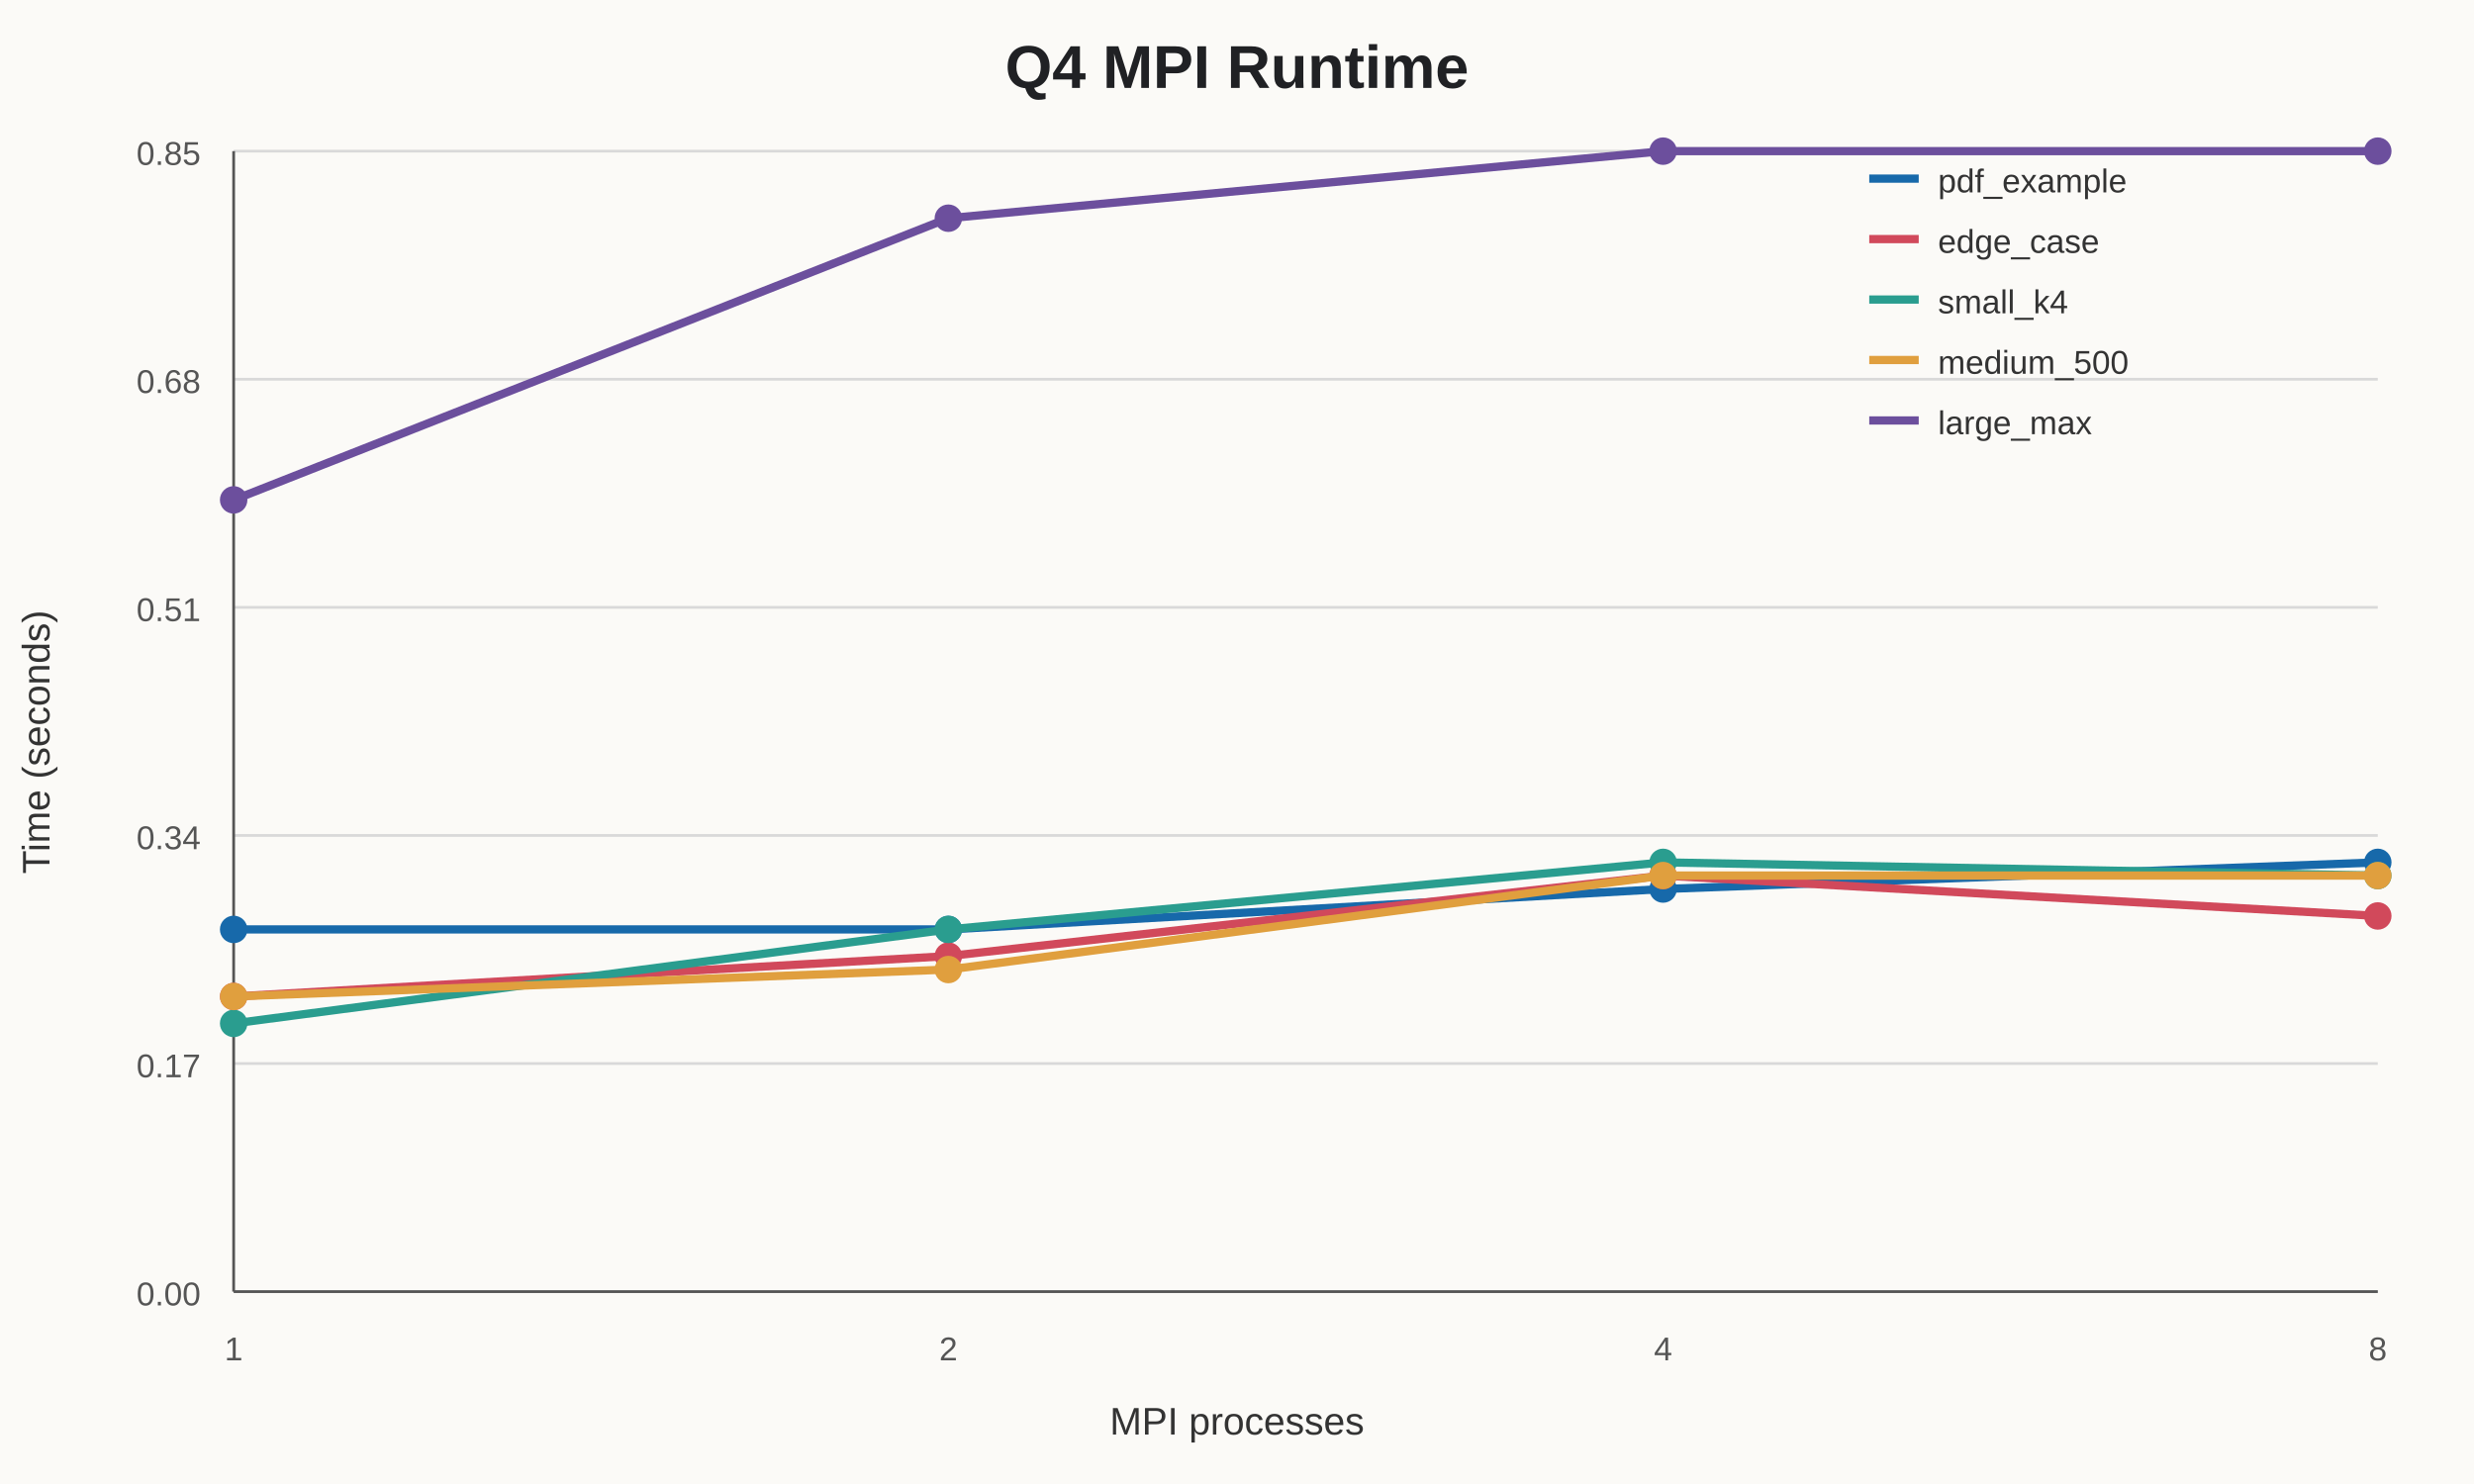
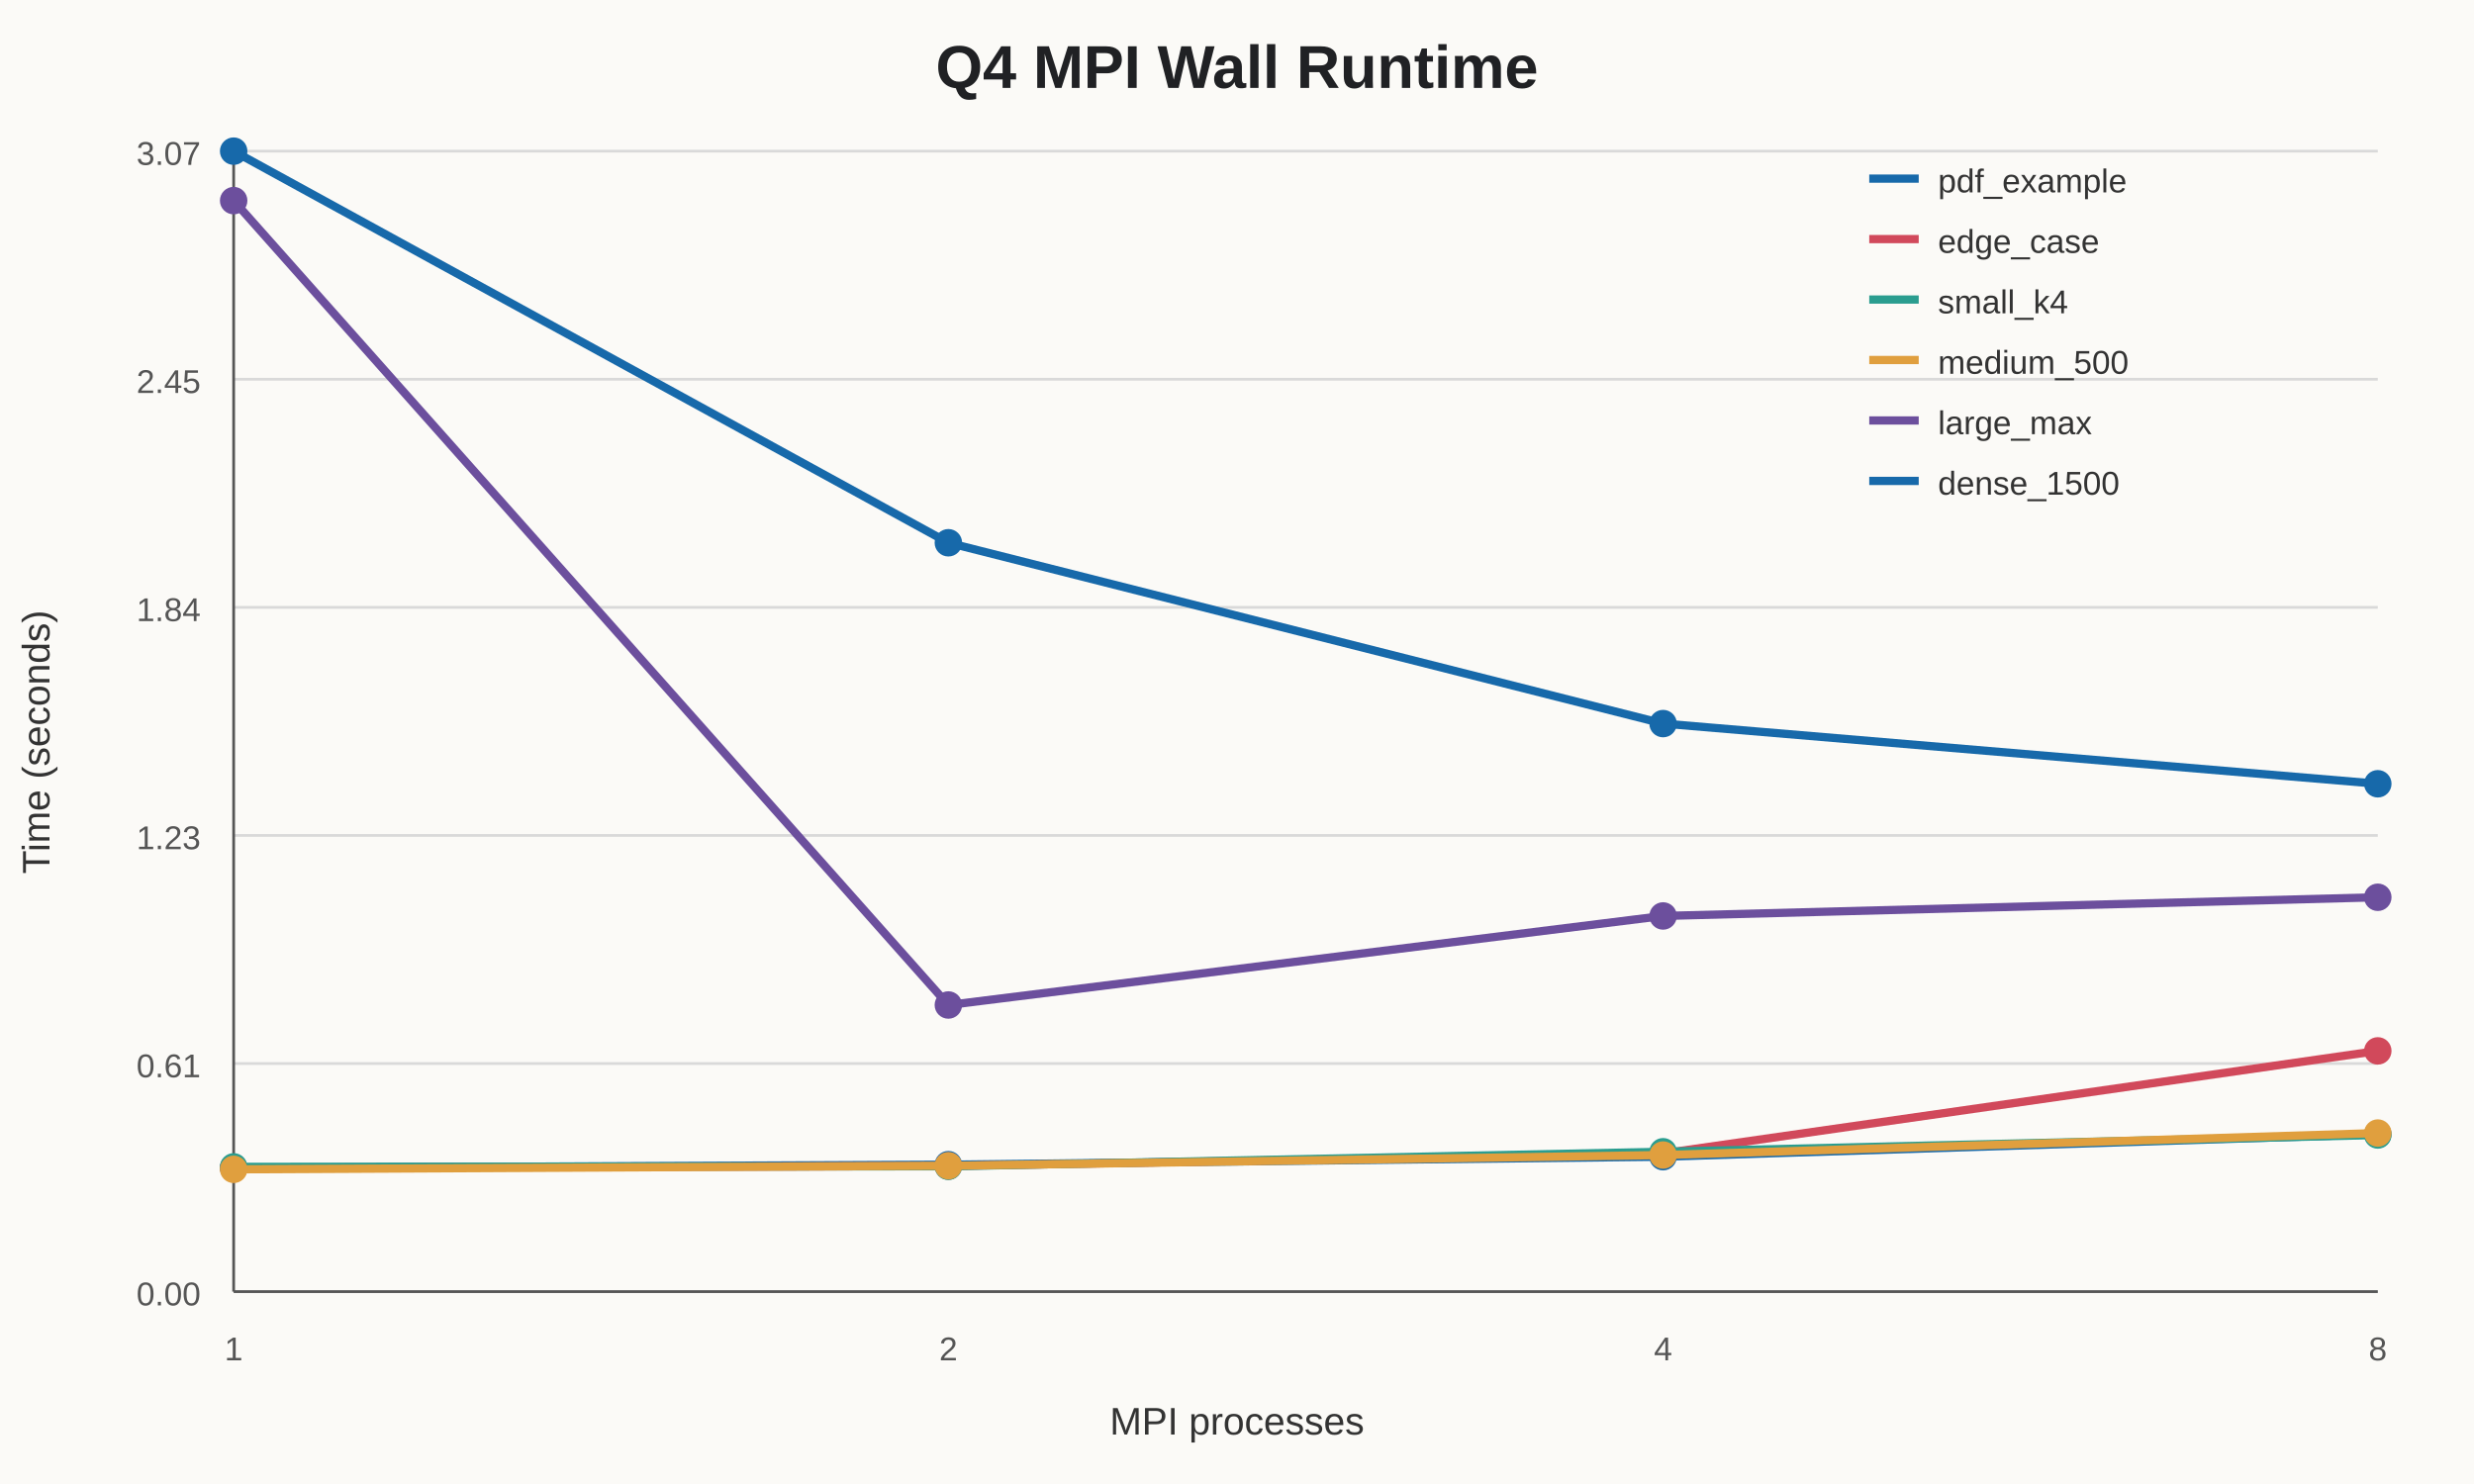
<svg xmlns="http://www.w3.org/2000/svg" width="900" height="540" viewBox="0 0 900 540">
  <rect width="100%" height="100%" fill="#fbfaf7" />
-   <text x="450.0" y="32" text-anchor="middle" font-family="Arial" font-size="22" font-weight="bold" fill="#202124">Q4 MPI Runtime</text>
+   <text x="450.0" y="32" text-anchor="middle" font-family="Arial" font-size="22" font-weight="bold" fill="#202124">Q4 MPI Wall Runtime</text>
  <line x1="85" y1="470.0" x2="865" y2="470.0" stroke="#d9d9d9" />
  <text x="73" y="475.0" text-anchor="end" font-family="Arial" font-size="12" fill="#555">0.00</text>
  <line x1="85" y1="387.0" x2="865" y2="387.0" stroke="#d9d9d9" />
-   <text x="73" y="392.0" text-anchor="end" font-family="Arial" font-size="12" fill="#555">0.17</text>
+   <text x="73" y="392.0" text-anchor="end" font-family="Arial" font-size="12" fill="#555">0.61</text>
  <line x1="85" y1="304.0" x2="865" y2="304.0" stroke="#d9d9d9" />
-   <text x="73" y="309.0" text-anchor="end" font-family="Arial" font-size="12" fill="#555">0.34</text>
+   <text x="73" y="309.0" text-anchor="end" font-family="Arial" font-size="12" fill="#555">1.23</text>
  <line x1="85" y1="221.0" x2="865" y2="221.0" stroke="#d9d9d9" />
-   <text x="73" y="226.0" text-anchor="end" font-family="Arial" font-size="12" fill="#555">0.51</text>
+   <text x="73" y="226.0" text-anchor="end" font-family="Arial" font-size="12" fill="#555">1.84</text>
  <line x1="85" y1="138.0" x2="865" y2="138.0" stroke="#d9d9d9" />
-   <text x="73" y="143.0" text-anchor="end" font-family="Arial" font-size="12" fill="#555">0.68</text>
+   <text x="73" y="143.0" text-anchor="end" font-family="Arial" font-size="12" fill="#555">2.45</text>
  <line x1="85" y1="55.0" x2="865" y2="55.0" stroke="#d9d9d9" />
-   <text x="73" y="60.0" text-anchor="end" font-family="Arial" font-size="12" fill="#555">0.85</text>
+   <text x="73" y="60.0" text-anchor="end" font-family="Arial" font-size="12" fill="#555">3.07</text>
  <line x1="85" y1="55" x2="85" y2="470" stroke="#555" />
  <line x1="85" y1="470" x2="865" y2="470" stroke="#555" />
  <text x="85.0" y="495" text-anchor="middle" font-family="Arial" font-size="12" fill="#555">1</text>
  <text x="345.0" y="495" text-anchor="middle" font-family="Arial" font-size="12" fill="#555">2</text>
  <text x="605.0" y="495" text-anchor="middle" font-family="Arial" font-size="12" fill="#555">4</text>
  <text x="865.0" y="495" text-anchor="middle" font-family="Arial" font-size="12" fill="#555">8</text>
  <text x="450.0" y="522" text-anchor="middle" font-family="Arial" font-size="14" fill="#333">MPI processes</text>
  <text x="18" y="270.0" text-anchor="middle" transform="rotate(-90 18 270.0)" font-family="Arial" font-size="14" fill="#333">Time (seconds)</text>
-   <polyline points="85.0,338.2 345.0,338.2 605.0,323.5 865.0,313.8" fill="none" stroke="#1769aa" stroke-width="3" />
-   <circle cx="85.0" cy="338.2" r="5" fill="#1769aa" />
-   <circle cx="345.0" cy="338.2" r="5" fill="#1769aa" />
-   <circle cx="605.0" cy="323.5" r="5" fill="#1769aa" />
-   <circle cx="865.0" cy="313.8" r="5" fill="#1769aa" />
-   <polyline points="85.0,362.6 345.0,347.9 605.0,318.6 865.0,333.3" fill="none" stroke="#d1495b" stroke-width="3" />
-   <circle cx="85.0" cy="362.6" r="5" fill="#d1495b" />
-   <circle cx="345.0" cy="347.9" r="5" fill="#d1495b" />
-   <circle cx="605.0" cy="318.6" r="5" fill="#d1495b" />
-   <circle cx="865.0" cy="333.3" r="5" fill="#d1495b" />
-   <polyline points="85.0,372.4 345.0,338.2 605.0,313.8 865.0,318.6" fill="none" stroke="#2a9d8f" stroke-width="3" />
-   <circle cx="85.0" cy="372.4" r="5" fill="#2a9d8f" />
-   <circle cx="345.0" cy="338.2" r="5" fill="#2a9d8f" />
-   <circle cx="605.0" cy="313.8" r="5" fill="#2a9d8f" />
-   <circle cx="865.0" cy="318.6" r="5" fill="#2a9d8f" />
-   <polyline points="85.0,362.6 345.0,352.8 605.0,318.6 865.0,318.6" fill="none" stroke="#e09f3e" stroke-width="3" />
-   <circle cx="85.0" cy="362.6" r="5" fill="#e09f3e" />
-   <circle cx="345.0" cy="352.8" r="5" fill="#e09f3e" />
-   <circle cx="605.0" cy="318.6" r="5" fill="#e09f3e" />
-   <circle cx="865.0" cy="318.6" r="5" fill="#e09f3e" />
-   <polyline points="85.0,181.9 345.0,79.4 605.0,55.0 865.0,55.0" fill="none" stroke="#6c4f9d" stroke-width="3" />
-   <circle cx="85.0" cy="181.9" r="5" fill="#6c4f9d" />
-   <circle cx="345.0" cy="79.4" r="5" fill="#6c4f9d" />
-   <circle cx="605.0" cy="55.0" r="5" fill="#6c4f9d" />
-   <circle cx="865.0" cy="55.0" r="5" fill="#6c4f9d" />
+   <polyline points="85.0,425.0 345.0,423.8 605.0,420.9 865.0,412.7" fill="none" stroke="#1769aa" stroke-width="3" />
+   <circle cx="85.0" cy="425.0" r="5" fill="#1769aa" />
+   <circle cx="345.0" cy="423.8" r="5" fill="#1769aa" />
+   <circle cx="605.0" cy="420.9" r="5" fill="#1769aa" />
+   <circle cx="865.0" cy="412.7" r="5" fill="#1769aa" />
+   <polyline points="85.0,424.9 345.0,424.3 605.0,419.7 865.0,382.4" fill="none" stroke="#d1495b" stroke-width="3" />
+   <circle cx="85.0" cy="424.9" r="5" fill="#d1495b" />
+   <circle cx="345.0" cy="424.3" r="5" fill="#d1495b" />
+   <circle cx="605.0" cy="419.7" r="5" fill="#d1495b" />
+   <circle cx="865.0" cy="382.4" r="5" fill="#d1495b" />
+   <polyline points="85.0,424.6 345.0,424.4 605.0,419.1 865.0,413.0" fill="none" stroke="#2a9d8f" stroke-width="3" />
+   <circle cx="85.0" cy="424.6" r="5" fill="#2a9d8f" />
+   <circle cx="345.0" cy="424.4" r="5" fill="#2a9d8f" />
+   <circle cx="605.0" cy="419.1" r="5" fill="#2a9d8f" />
+   <circle cx="865.0" cy="413.0" r="5" fill="#2a9d8f" />
+   <polyline points="85.0,425.5 345.0,424.2 605.0,420.3 865.0,412.3" fill="none" stroke="#e09f3e" stroke-width="3" />
+   <circle cx="85.0" cy="425.5" r="5" fill="#e09f3e" />
+   <circle cx="345.0" cy="424.2" r="5" fill="#e09f3e" />
+   <circle cx="605.0" cy="420.3" r="5" fill="#e09f3e" />
+   <circle cx="865.0" cy="412.3" r="5" fill="#e09f3e" />
+   <polyline points="85.0,73.0 345.0,365.7 605.0,333.3 865.0,326.5" fill="none" stroke="#6c4f9d" stroke-width="3" />
+   <circle cx="85.0" cy="73.0" r="5" fill="#6c4f9d" />
+   <circle cx="345.0" cy="365.7" r="5" fill="#6c4f9d" />
+   <circle cx="605.0" cy="333.3" r="5" fill="#6c4f9d" />
+   <circle cx="865.0" cy="326.5" r="5" fill="#6c4f9d" />
+   <polyline points="85.0,55.0 345.0,197.5 605.0,263.3 865.0,285.2" fill="none" stroke="#1769aa" stroke-width="3" />
+   <circle cx="85.0" cy="55.0" r="5" fill="#1769aa" />
+   <circle cx="345.0" cy="197.5" r="5" fill="#1769aa" />
+   <circle cx="605.0" cy="263.3" r="5" fill="#1769aa" />
+   <circle cx="865.0" cy="285.2" r="5" fill="#1769aa" />
  <line x1="680" y1="65" x2="698" y2="65" stroke="#1769aa" stroke-width="3" />
  <text x="705" y="70" font-family="Arial" font-size="12" fill="#333">pdf_example</text>
  <line x1="680" y1="87" x2="698" y2="87" stroke="#d1495b" stroke-width="3" />
  <text x="705" y="92" font-family="Arial" font-size="12" fill="#333">edge_case</text>
  <line x1="680" y1="109" x2="698" y2="109" stroke="#2a9d8f" stroke-width="3" />
  <text x="705" y="114" font-family="Arial" font-size="12" fill="#333">small_k4</text>
  <line x1="680" y1="131" x2="698" y2="131" stroke="#e09f3e" stroke-width="3" />
  <text x="705" y="136" font-family="Arial" font-size="12" fill="#333">medium_500</text>
  <line x1="680" y1="153" x2="698" y2="153" stroke="#6c4f9d" stroke-width="3" />
  <text x="705" y="158" font-family="Arial" font-size="12" fill="#333">large_max</text>
+   <line x1="680" y1="175" x2="698" y2="175" stroke="#1769aa" stroke-width="3" />
+   <text x="705" y="180" font-family="Arial" font-size="12" fill="#333">dense_1500</text>
</svg>
